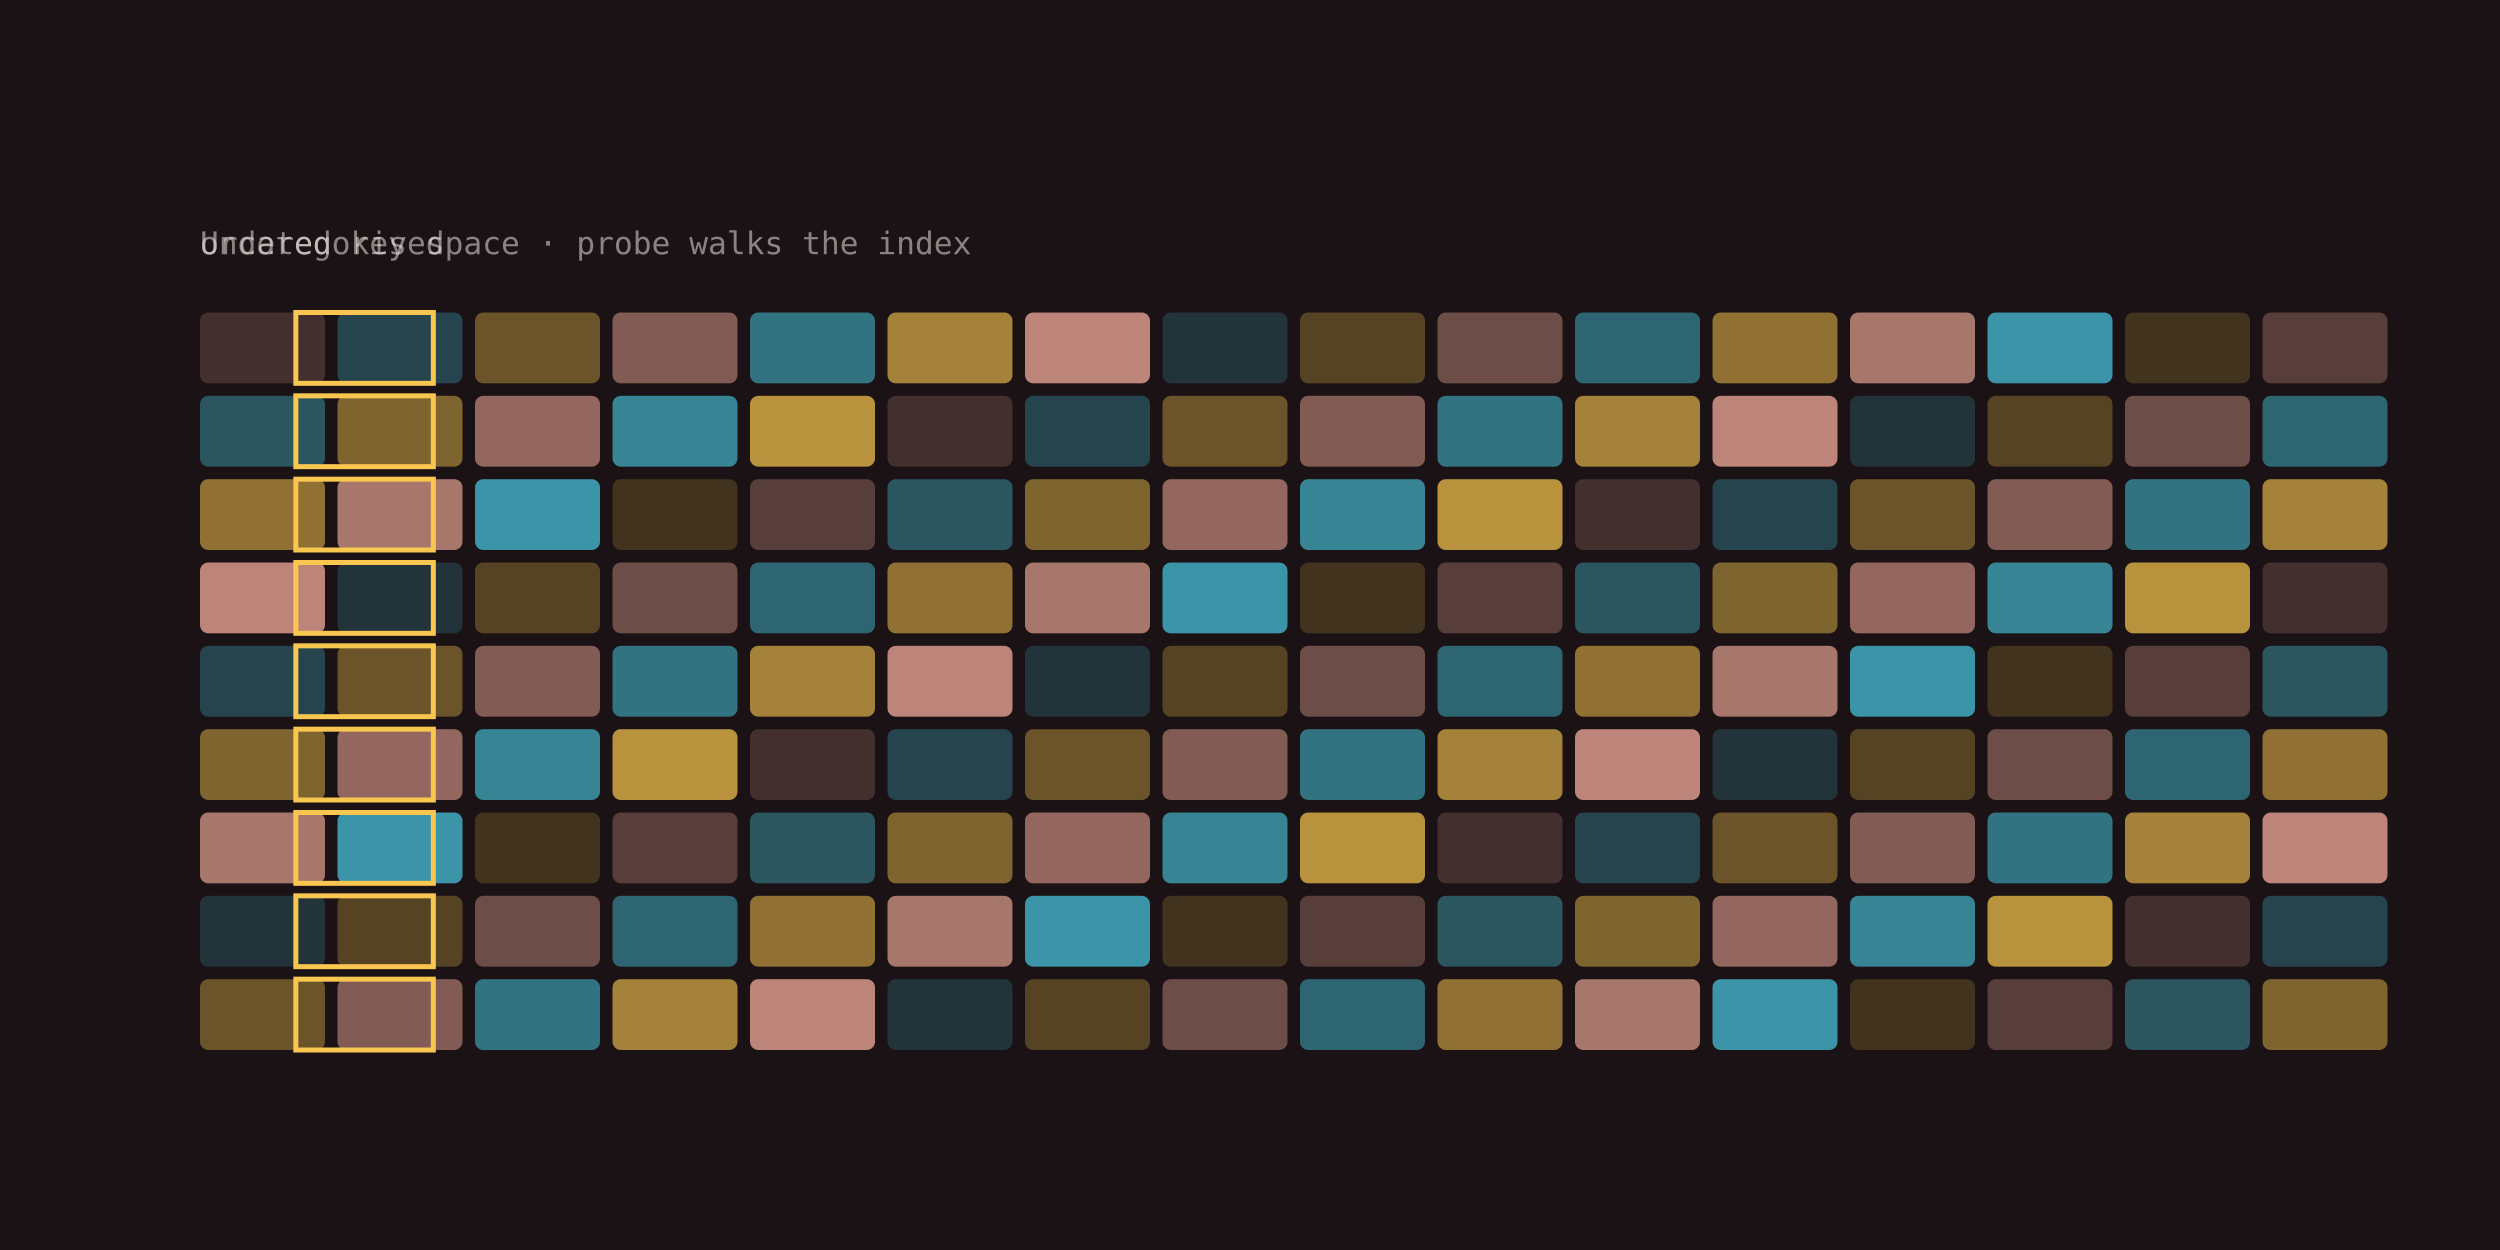
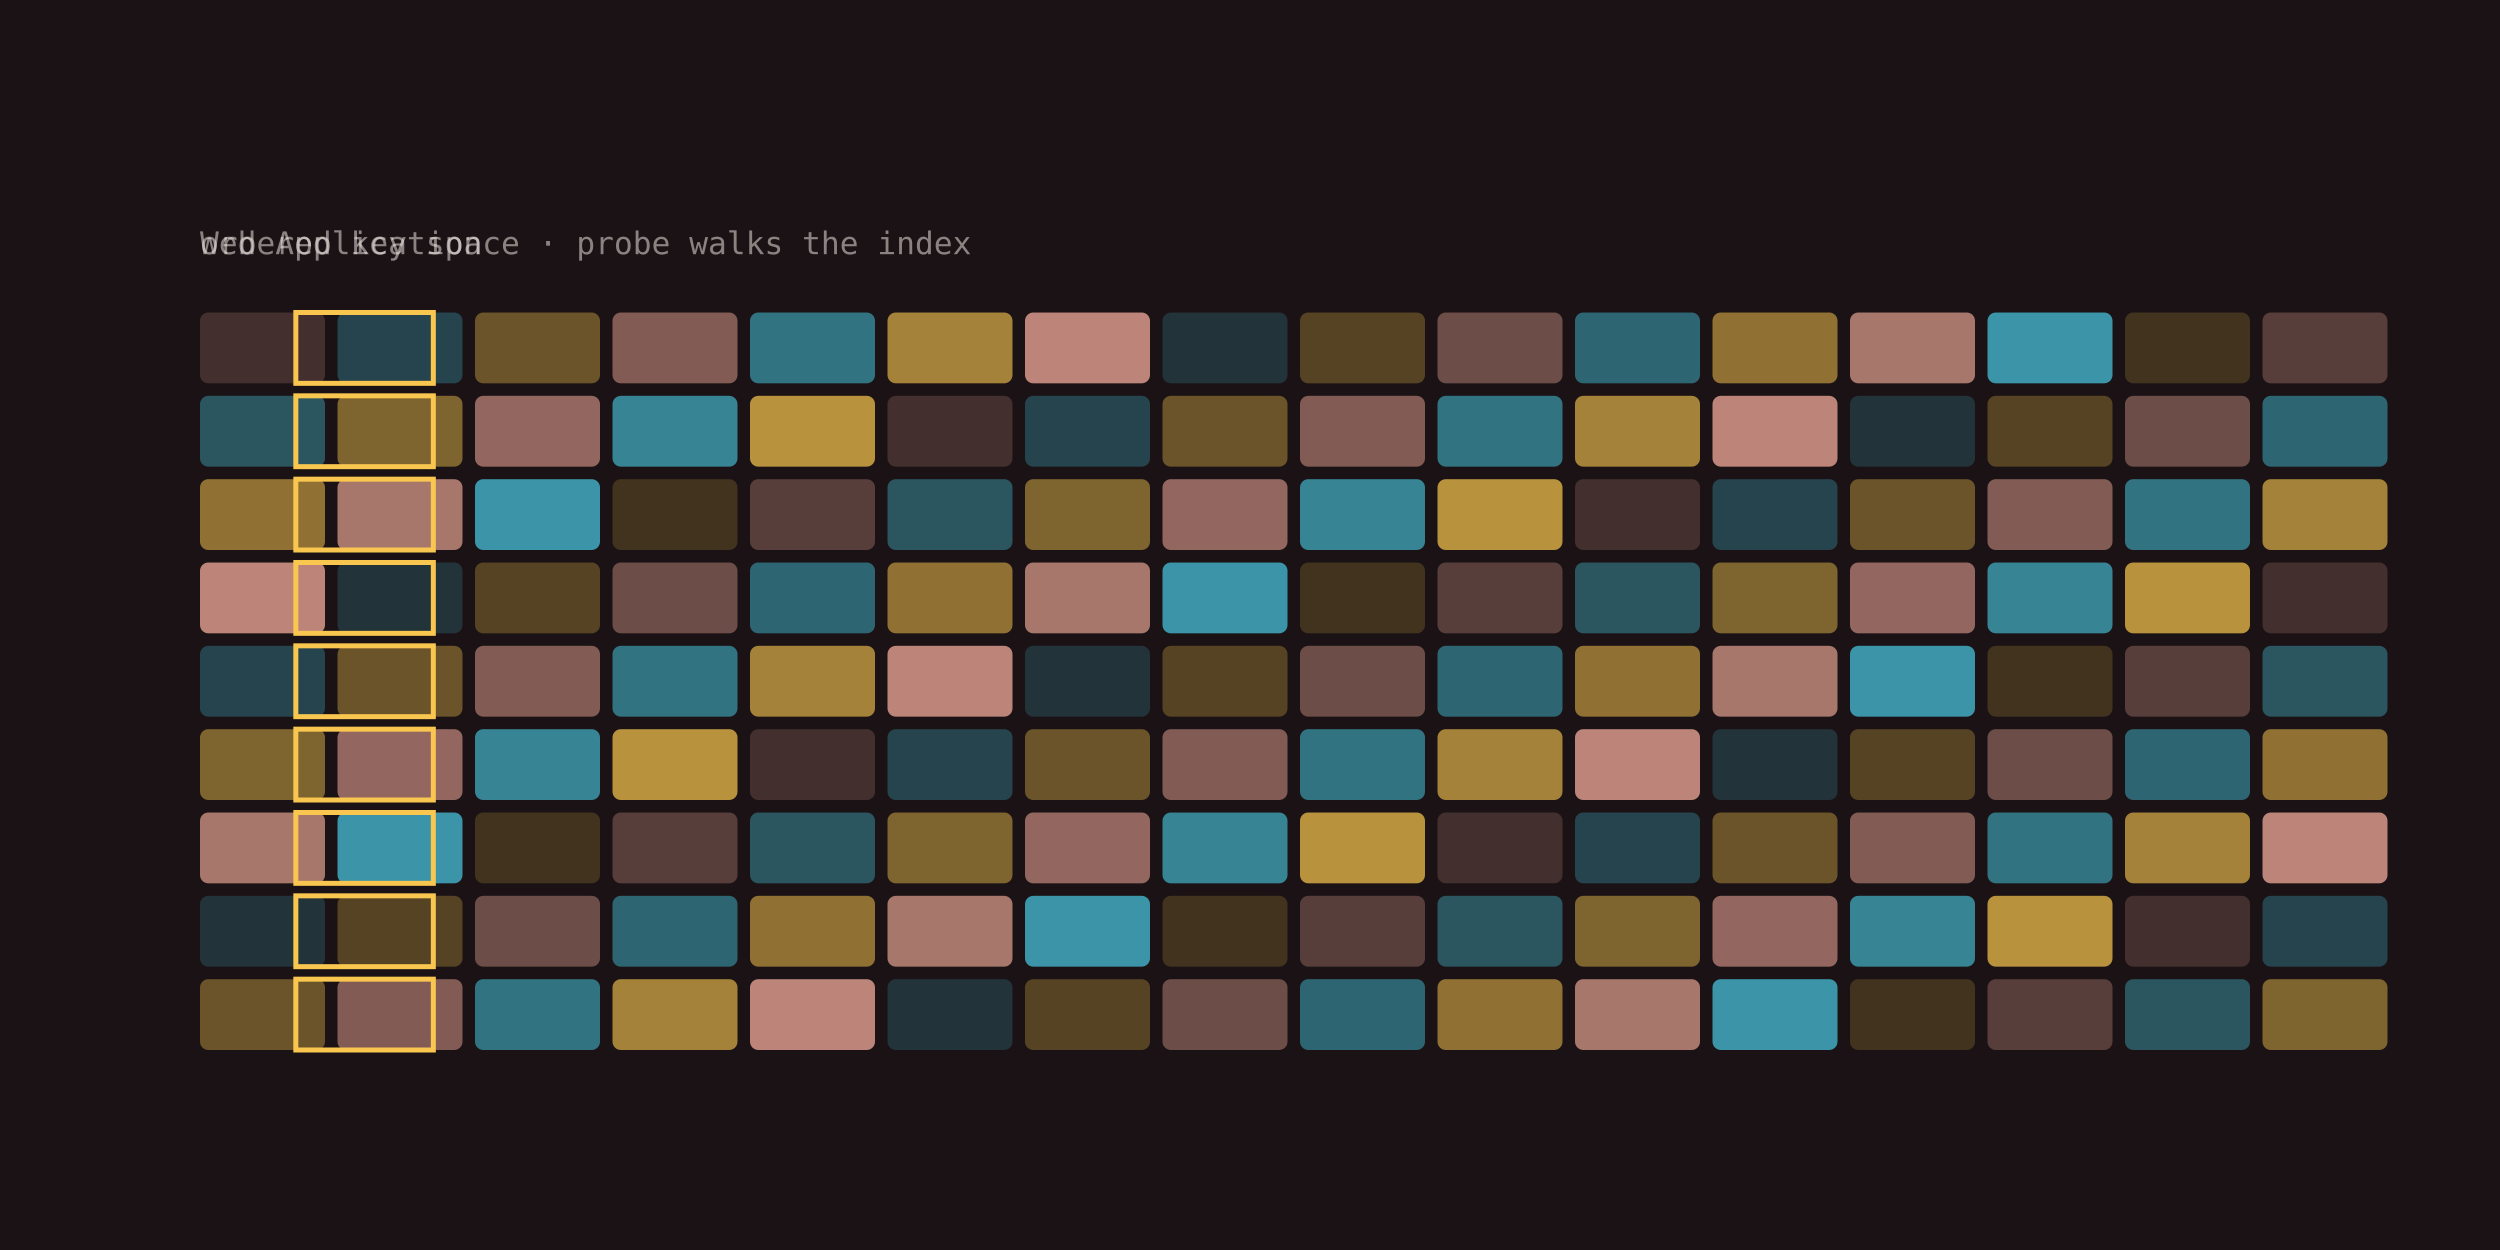
<svg xmlns="http://www.w3.org/2000/svg" viewBox="0 0 1200 600" width="1200" height="600" role="img" aria-label="gh0st domain model">
  <rect width="1200" height="600" fill="#1a1214" />
  <defs>
    <linearGradient id="gd" x1="0" y1="0" x2="1" y2="1">
      <stop offset="0%" stop-color="#ffb4a2" />
      <stop offset="100%" stop-color="#48cae4" />
    </linearGradient>
  </defs>
  <rect x="96.00" y="150.00" width="60.00" height="34.00" rx="4.00" fill="#ffb4a2" opacity="0.18" />
  <rect x="162.00" y="150.00" width="60.00" height="34.00" rx="4.00" fill="#48cae4" opacity="0.27" />
  <rect x="228.00" y="150.00" width="60.00" height="34.00" rx="4.00" fill="#f9c74f" opacity="0.36" />
  <rect x="294.00" y="150.00" width="60.00" height="34.00" rx="4.00" fill="#ffb4a2" opacity="0.45" />
  <rect x="360.00" y="150.00" width="60.00" height="34.00" rx="4.00" fill="#48cae4" opacity="0.53" />
  <rect x="426.00" y="150.00" width="60.00" height="34.00" rx="4.00" fill="#f9c74f" opacity="0.62" />
  <rect x="492.00" y="150.00" width="60.00" height="34.00" rx="4.00" fill="#ffb4a2" opacity="0.71" />
  <rect x="558.00" y="150.00" width="60.00" height="34.00" rx="4.00" fill="#48cae4" opacity="0.18" />
  <rect x="624.00" y="150.00" width="60.00" height="34.00" rx="4.00" fill="#f9c74f" opacity="0.27" />
  <rect x="690.00" y="150.00" width="60.00" height="34.00" rx="4.00" fill="#ffb4a2" opacity="0.36" />
  <rect x="756.00" y="150.00" width="60.00" height="34.00" rx="4.00" fill="#48cae4" opacity="0.45" />
  <rect x="822.00" y="150.00" width="60.00" height="34.00" rx="4.00" fill="#f9c74f" opacity="0.53" />
  <rect x="888.00" y="150.00" width="60.00" height="34.00" rx="4.00" fill="#ffb4a2" opacity="0.62" />
  <rect x="954.00" y="150.00" width="60.00" height="34.00" rx="4.00" fill="#48cae4" opacity="0.71" />
  <rect x="1020.00" y="150.00" width="60.00" height="34.00" rx="4.00" fill="#f9c74f" opacity="0.18" />
  <rect x="1086.00" y="150.00" width="60.00" height="34.00" rx="4.00" fill="#ffb4a2" opacity="0.27" />
  <rect x="96.00" y="190.00" width="60.00" height="34.00" rx="4.00" fill="#48cae4" opacity="0.36" />
  <rect x="162.00" y="190.00" width="60.00" height="34.00" rx="4.00" fill="#f9c74f" opacity="0.45" />
  <rect x="228.00" y="190.00" width="60.00" height="34.00" rx="4.00" fill="#ffb4a2" opacity="0.53" />
  <rect x="294.00" y="190.00" width="60.00" height="34.00" rx="4.00" fill="#48cae4" opacity="0.62" />
  <rect x="360.00" y="190.00" width="60.00" height="34.00" rx="4.00" fill="#f9c74f" opacity="0.71" />
  <rect x="426.00" y="190.00" width="60.00" height="34.00" rx="4.00" fill="#ffb4a2" opacity="0.18" />
  <rect x="492.00" y="190.00" width="60.00" height="34.00" rx="4.00" fill="#48cae4" opacity="0.27" />
  <rect x="558.00" y="190.00" width="60.00" height="34.00" rx="4.00" fill="#f9c74f" opacity="0.36" />
  <rect x="624.00" y="190.00" width="60.00" height="34.00" rx="4.00" fill="#ffb4a2" opacity="0.45" />
  <rect x="690.00" y="190.00" width="60.00" height="34.00" rx="4.00" fill="#48cae4" opacity="0.53" />
  <rect x="756.00" y="190.00" width="60.00" height="34.00" rx="4.00" fill="#f9c74f" opacity="0.62" />
  <rect x="822.00" y="190.00" width="60.00" height="34.00" rx="4.00" fill="#ffb4a2" opacity="0.71" />
  <rect x="888.00" y="190.00" width="60.00" height="34.00" rx="4.00" fill="#48cae4" opacity="0.18" />
  <rect x="954.00" y="190.00" width="60.00" height="34.00" rx="4.00" fill="#f9c74f" opacity="0.27" />
  <rect x="1020.00" y="190.00" width="60.00" height="34.00" rx="4.00" fill="#ffb4a2" opacity="0.36" />
  <rect x="1086.00" y="190.00" width="60.00" height="34.00" rx="4.00" fill="#48cae4" opacity="0.45" />
  <rect x="96.00" y="230.00" width="60.00" height="34.00" rx="4.00" fill="#f9c74f" opacity="0.53" />
  <rect x="162.00" y="230.00" width="60.00" height="34.00" rx="4.00" fill="#ffb4a2" opacity="0.62" />
  <rect x="228.00" y="230.00" width="60.00" height="34.00" rx="4.00" fill="#48cae4" opacity="0.71" />
  <rect x="294.00" y="230.00" width="60.00" height="34.00" rx="4.00" fill="#f9c74f" opacity="0.18" />
  <rect x="360.00" y="230.00" width="60.00" height="34.00" rx="4.00" fill="#ffb4a2" opacity="0.27" />
  <rect x="426.00" y="230.00" width="60.00" height="34.00" rx="4.00" fill="#48cae4" opacity="0.36" />
  <rect x="492.00" y="230.00" width="60.00" height="34.00" rx="4.00" fill="#f9c74f" opacity="0.45" />
  <rect x="558.00" y="230.00" width="60.00" height="34.00" rx="4.00" fill="#ffb4a2" opacity="0.53" />
  <rect x="624.00" y="230.00" width="60.00" height="34.00" rx="4.00" fill="#48cae4" opacity="0.62" />
  <rect x="690.00" y="230.00" width="60.00" height="34.00" rx="4.00" fill="#f9c74f" opacity="0.71" />
  <rect x="756.00" y="230.00" width="60.00" height="34.00" rx="4.00" fill="#ffb4a2" opacity="0.18" />
  <rect x="822.00" y="230.00" width="60.00" height="34.00" rx="4.00" fill="#48cae4" opacity="0.27" />
  <rect x="888.00" y="230.00" width="60.00" height="34.00" rx="4.00" fill="#f9c74f" opacity="0.36" />
  <rect x="954.00" y="230.00" width="60.00" height="34.00" rx="4.00" fill="#ffb4a2" opacity="0.45" />
  <rect x="1020.00" y="230.00" width="60.00" height="34.00" rx="4.00" fill="#48cae4" opacity="0.53" />
  <rect x="1086.00" y="230.00" width="60.00" height="34.00" rx="4.00" fill="#f9c74f" opacity="0.62" />
  <rect x="96.00" y="270.00" width="60.00" height="34.00" rx="4.00" fill="#ffb4a2" opacity="0.71" />
  <rect x="162.00" y="270.00" width="60.00" height="34.00" rx="4.00" fill="#48cae4" opacity="0.18" />
  <rect x="228.00" y="270.00" width="60.00" height="34.00" rx="4.00" fill="#f9c74f" opacity="0.27" />
  <rect x="294.00" y="270.00" width="60.00" height="34.00" rx="4.00" fill="#ffb4a2" opacity="0.36" />
  <rect x="360.00" y="270.00" width="60.00" height="34.00" rx="4.00" fill="#48cae4" opacity="0.45" />
  <rect x="426.00" y="270.00" width="60.00" height="34.00" rx="4.00" fill="#f9c74f" opacity="0.53" />
  <rect x="492.00" y="270.00" width="60.00" height="34.00" rx="4.00" fill="#ffb4a2" opacity="0.62" />
  <rect x="558.00" y="270.00" width="60.00" height="34.00" rx="4.00" fill="#48cae4" opacity="0.71" />
  <rect x="624.00" y="270.00" width="60.00" height="34.00" rx="4.00" fill="#f9c74f" opacity="0.18" />
  <rect x="690.00" y="270.00" width="60.00" height="34.00" rx="4.00" fill="#ffb4a2" opacity="0.27" />
  <rect x="756.00" y="270.00" width="60.00" height="34.00" rx="4.00" fill="#48cae4" opacity="0.36" />
  <rect x="822.00" y="270.00" width="60.00" height="34.00" rx="4.00" fill="#f9c74f" opacity="0.45" />
  <rect x="888.00" y="270.00" width="60.00" height="34.00" rx="4.00" fill="#ffb4a2" opacity="0.53" />
  <rect x="954.00" y="270.00" width="60.00" height="34.00" rx="4.00" fill="#48cae4" opacity="0.62" />
  <rect x="1020.00" y="270.00" width="60.00" height="34.00" rx="4.00" fill="#f9c74f" opacity="0.71" />
  <rect x="1086.00" y="270.00" width="60.00" height="34.00" rx="4.00" fill="#ffb4a2" opacity="0.18" />
  <rect x="96.00" y="310.00" width="60.00" height="34.00" rx="4.00" fill="#48cae4" opacity="0.27" />
  <rect x="162.00" y="310.00" width="60.00" height="34.00" rx="4.00" fill="#f9c74f" opacity="0.36" />
  <rect x="228.00" y="310.00" width="60.00" height="34.00" rx="4.00" fill="#ffb4a2" opacity="0.45" />
  <rect x="294.00" y="310.00" width="60.00" height="34.00" rx="4.00" fill="#48cae4" opacity="0.53" />
  <rect x="360.00" y="310.00" width="60.00" height="34.00" rx="4.00" fill="#f9c74f" opacity="0.62" />
  <rect x="426.00" y="310.00" width="60.00" height="34.00" rx="4.00" fill="#ffb4a2" opacity="0.71" />
  <rect x="492.00" y="310.00" width="60.00" height="34.00" rx="4.00" fill="#48cae4" opacity="0.18" />
  <rect x="558.00" y="310.00" width="60.00" height="34.00" rx="4.00" fill="#f9c74f" opacity="0.27" />
  <rect x="624.00" y="310.00" width="60.00" height="34.00" rx="4.00" fill="#ffb4a2" opacity="0.36" />
  <rect x="690.00" y="310.00" width="60.00" height="34.00" rx="4.00" fill="#48cae4" opacity="0.45" />
  <rect x="756.00" y="310.00" width="60.00" height="34.00" rx="4.00" fill="#f9c74f" opacity="0.53" />
  <rect x="822.00" y="310.00" width="60.00" height="34.00" rx="4.00" fill="#ffb4a2" opacity="0.62" />
  <rect x="888.00" y="310.00" width="60.00" height="34.00" rx="4.00" fill="#48cae4" opacity="0.71" />
  <rect x="954.00" y="310.00" width="60.00" height="34.00" rx="4.00" fill="#f9c74f" opacity="0.18" />
  <rect x="1020.00" y="310.00" width="60.00" height="34.00" rx="4.00" fill="#ffb4a2" opacity="0.27" />
  <rect x="1086.00" y="310.00" width="60.00" height="34.00" rx="4.00" fill="#48cae4" opacity="0.36" />
  <rect x="96.00" y="350.00" width="60.00" height="34.00" rx="4.00" fill="#f9c74f" opacity="0.45" />
  <rect x="162.00" y="350.00" width="60.00" height="34.00" rx="4.00" fill="#ffb4a2" opacity="0.53" />
  <rect x="228.00" y="350.00" width="60.00" height="34.00" rx="4.00" fill="#48cae4" opacity="0.62" />
  <rect x="294.00" y="350.00" width="60.00" height="34.00" rx="4.00" fill="#f9c74f" opacity="0.71" />
  <rect x="360.00" y="350.00" width="60.00" height="34.00" rx="4.00" fill="#ffb4a2" opacity="0.18" />
  <rect x="426.00" y="350.00" width="60.00" height="34.00" rx="4.00" fill="#48cae4" opacity="0.27" />
  <rect x="492.00" y="350.00" width="60.00" height="34.00" rx="4.00" fill="#f9c74f" opacity="0.36" />
  <rect x="558.00" y="350.00" width="60.00" height="34.00" rx="4.00" fill="#ffb4a2" opacity="0.45" />
  <rect x="624.00" y="350.00" width="60.00" height="34.00" rx="4.00" fill="#48cae4" opacity="0.53" />
  <rect x="690.00" y="350.00" width="60.00" height="34.00" rx="4.00" fill="#f9c74f" opacity="0.62" />
  <rect x="756.00" y="350.00" width="60.00" height="34.00" rx="4.00" fill="#ffb4a2" opacity="0.71" />
  <rect x="822.00" y="350.00" width="60.00" height="34.00" rx="4.00" fill="#48cae4" opacity="0.18" />
  <rect x="888.00" y="350.00" width="60.00" height="34.00" rx="4.00" fill="#f9c74f" opacity="0.27" />
  <rect x="954.00" y="350.00" width="60.00" height="34.00" rx="4.00" fill="#ffb4a2" opacity="0.36" />
  <rect x="1020.00" y="350.00" width="60.00" height="34.00" rx="4.00" fill="#48cae4" opacity="0.45" />
  <rect x="1086.00" y="350.00" width="60.00" height="34.00" rx="4.00" fill="#f9c74f" opacity="0.53" />
  <rect x="96.00" y="390.00" width="60.00" height="34.00" rx="4.00" fill="#ffb4a2" opacity="0.62" />
  <rect x="162.00" y="390.00" width="60.00" height="34.00" rx="4.00" fill="#48cae4" opacity="0.71" />
  <rect x="228.00" y="390.00" width="60.00" height="34.00" rx="4.00" fill="#f9c74f" opacity="0.18" />
  <rect x="294.00" y="390.00" width="60.00" height="34.00" rx="4.00" fill="#ffb4a2" opacity="0.27" />
  <rect x="360.00" y="390.00" width="60.00" height="34.00" rx="4.00" fill="#48cae4" opacity="0.36" />
  <rect x="426.00" y="390.00" width="60.00" height="34.00" rx="4.00" fill="#f9c74f" opacity="0.45" />
  <rect x="492.00" y="390.00" width="60.00" height="34.00" rx="4.00" fill="#ffb4a2" opacity="0.53" />
  <rect x="558.00" y="390.00" width="60.00" height="34.00" rx="4.00" fill="#48cae4" opacity="0.62" />
  <rect x="624.00" y="390.00" width="60.00" height="34.00" rx="4.00" fill="#f9c74f" opacity="0.71" />
  <rect x="690.00" y="390.00" width="60.00" height="34.00" rx="4.00" fill="#ffb4a2" opacity="0.18" />
  <rect x="756.00" y="390.00" width="60.00" height="34.00" rx="4.00" fill="#48cae4" opacity="0.27" />
  <rect x="822.00" y="390.00" width="60.00" height="34.00" rx="4.00" fill="#f9c74f" opacity="0.36" />
  <rect x="888.00" y="390.00" width="60.00" height="34.00" rx="4.00" fill="#ffb4a2" opacity="0.45" />
  <rect x="954.00" y="390.00" width="60.00" height="34.00" rx="4.00" fill="#48cae4" opacity="0.53" />
  <rect x="1020.00" y="390.00" width="60.00" height="34.00" rx="4.00" fill="#f9c74f" opacity="0.62" />
  <rect x="1086.00" y="390.00" width="60.00" height="34.00" rx="4.00" fill="#ffb4a2" opacity="0.71" />
  <rect x="96.00" y="430.00" width="60.00" height="34.00" rx="4.00" fill="#48cae4" opacity="0.18" />
  <rect x="162.00" y="430.00" width="60.00" height="34.00" rx="4.00" fill="#f9c74f" opacity="0.27" />
  <rect x="228.00" y="430.00" width="60.00" height="34.00" rx="4.00" fill="#ffb4a2" opacity="0.36" />
  <rect x="294.00" y="430.00" width="60.00" height="34.00" rx="4.00" fill="#48cae4" opacity="0.45" />
  <rect x="360.00" y="430.00" width="60.00" height="34.00" rx="4.00" fill="#f9c74f" opacity="0.53" />
  <rect x="426.00" y="430.00" width="60.00" height="34.00" rx="4.00" fill="#ffb4a2" opacity="0.62" />
  <rect x="492.00" y="430.00" width="60.00" height="34.00" rx="4.00" fill="#48cae4" opacity="0.71" />
  <rect x="558.00" y="430.00" width="60.00" height="34.00" rx="4.00" fill="#f9c74f" opacity="0.18" />
  <rect x="624.00" y="430.00" width="60.00" height="34.00" rx="4.00" fill="#ffb4a2" opacity="0.27" />
  <rect x="690.00" y="430.00" width="60.00" height="34.00" rx="4.00" fill="#48cae4" opacity="0.36" />
  <rect x="756.00" y="430.00" width="60.00" height="34.00" rx="4.00" fill="#f9c74f" opacity="0.45" />
  <rect x="822.00" y="430.00" width="60.00" height="34.00" rx="4.00" fill="#ffb4a2" opacity="0.53" />
  <rect x="888.00" y="430.00" width="60.00" height="34.00" rx="4.00" fill="#48cae4" opacity="0.62" />
  <rect x="954.00" y="430.00" width="60.00" height="34.00" rx="4.00" fill="#f9c74f" opacity="0.71" />
  <rect x="1020.00" y="430.00" width="60.00" height="34.00" rx="4.00" fill="#ffb4a2" opacity="0.18" />
  <rect x="1086.00" y="430.00" width="60.00" height="34.00" rx="4.00" fill="#48cae4" opacity="0.27" />
  <rect x="96.00" y="470.00" width="60.00" height="34.00" rx="4.00" fill="#f9c74f" opacity="0.36" />
  <rect x="162.00" y="470.00" width="60.00" height="34.00" rx="4.00" fill="#ffb4a2" opacity="0.45" />
  <rect x="228.00" y="470.00" width="60.00" height="34.00" rx="4.00" fill="#48cae4" opacity="0.53" />
  <rect x="294.00" y="470.00" width="60.00" height="34.00" rx="4.00" fill="#f9c74f" opacity="0.62" />
  <rect x="360.00" y="470.00" width="60.00" height="34.00" rx="4.00" fill="#ffb4a2" opacity="0.71" />
  <rect x="426.00" y="470.00" width="60.00" height="34.00" rx="4.00" fill="#48cae4" opacity="0.18" />
  <rect x="492.00" y="470.00" width="60.00" height="34.00" rx="4.00" fill="#f9c74f" opacity="0.27" />
  <rect x="558.00" y="470.00" width="60.00" height="34.00" rx="4.00" fill="#ffb4a2" opacity="0.36" />
  <rect x="624.00" y="470.00" width="60.00" height="34.00" rx="4.00" fill="#48cae4" opacity="0.45" />
  <rect x="690.00" y="470.00" width="60.00" height="34.00" rx="4.00" fill="#f9c74f" opacity="0.53" />
  <rect x="756.00" y="470.00" width="60.00" height="34.00" rx="4.00" fill="#ffb4a2" opacity="0.62" />
  <rect x="822.00" y="470.00" width="60.00" height="34.00" rx="4.00" fill="#48cae4" opacity="0.71" />
  <rect x="888.00" y="470.00" width="60.00" height="34.00" rx="4.00" fill="#f9c74f" opacity="0.18" />
  <rect x="954.00" y="470.00" width="60.00" height="34.00" rx="4.00" fill="#ffb4a2" opacity="0.27" />
  <rect x="1020.00" y="470.00" width="60.00" height="34.00" rx="4.00" fill="#48cae4" opacity="0.36" />
  <rect x="1086.00" y="470.00" width="60.00" height="34.00" rx="4.00" fill="#f9c74f" opacity="0.45" />
  <g>
    <rect x="142" y="150" width="66" height="34" fill="none" stroke="#f9c74f" stroke-width="2.4">
      <animate attributeName="opacity" values="0;1;0" dur="8.1s" begin="0.0s" repeatCount="indefinite" />
    </rect>
  </g>
  <g>
    <rect x="142" y="190" width="66" height="34" fill="none" stroke="#f9c74f" stroke-width="2.4">
      <animate attributeName="opacity" values="0;1;0" dur="8.1s" begin="0.42s" repeatCount="indefinite" />
    </rect>
  </g>
  <g>
    <rect x="142" y="230" width="66" height="34" fill="none" stroke="#f9c74f" stroke-width="2.4">
      <animate attributeName="opacity" values="0;1;0" dur="8.1s" begin="0.84s" repeatCount="indefinite" />
    </rect>
  </g>
  <g>
    <rect x="142" y="270" width="66" height="34" fill="none" stroke="#f9c74f" stroke-width="2.4">
      <animate attributeName="opacity" values="0;1;0" dur="8.1s" begin="1.26s" repeatCount="indefinite" />
    </rect>
  </g>
  <g>
    <rect x="142" y="310" width="66" height="34" fill="none" stroke="#f9c74f" stroke-width="2.4">
      <animate attributeName="opacity" values="0;1;0" dur="8.1s" begin="1.68s" repeatCount="indefinite" />
    </rect>
  </g>
  <g>
    <rect x="142" y="350" width="66" height="34" fill="none" stroke="#f9c74f" stroke-width="2.4">
      <animate attributeName="opacity" values="0;1;0" dur="8.1s" begin="2.1s" repeatCount="indefinite" />
    </rect>
  </g>
  <g>
    <rect x="142" y="390" width="66" height="34" fill="none" stroke="#f9c74f" stroke-width="2.4">
      <animate attributeName="opacity" values="0;1;0" dur="8.1s" begin="2.52s" repeatCount="indefinite" />
    </rect>
  </g>
  <g>
    <rect x="142" y="430" width="66" height="34" fill="none" stroke="#f9c74f" stroke-width="2.4">
      <animate attributeName="opacity" values="0;1;0" dur="8.1s" begin="2.94s" repeatCount="indefinite" />
    </rect>
  </g>
  <g>
    <rect x="142" y="470" width="66" height="34" fill="none" stroke="#f9c74f" stroke-width="2.4">
      <animate attributeName="opacity" values="0;1;0" dur="8.1s" begin="3.36s" repeatCount="indefinite" />
    </rect>
  </g>
  <text x="96" y="122" font-family="ui-monospace,Menlo,monospace" font-size="15" fill="rgba(253,244,240,0.500)">ordered key space · probe walks the index</text>
-   <text x="96" y="122" font-family="ui-monospace,Menlo,monospace" font-size="15" fill="rgba(253,244,240,0.500)">Uncategorised</text>
+   <text x="96" y="122" font-family="ui-monospace,Menlo,monospace" font-size="15" fill="rgba(253,244,240,0.500)">Web Application</text>
</svg>
